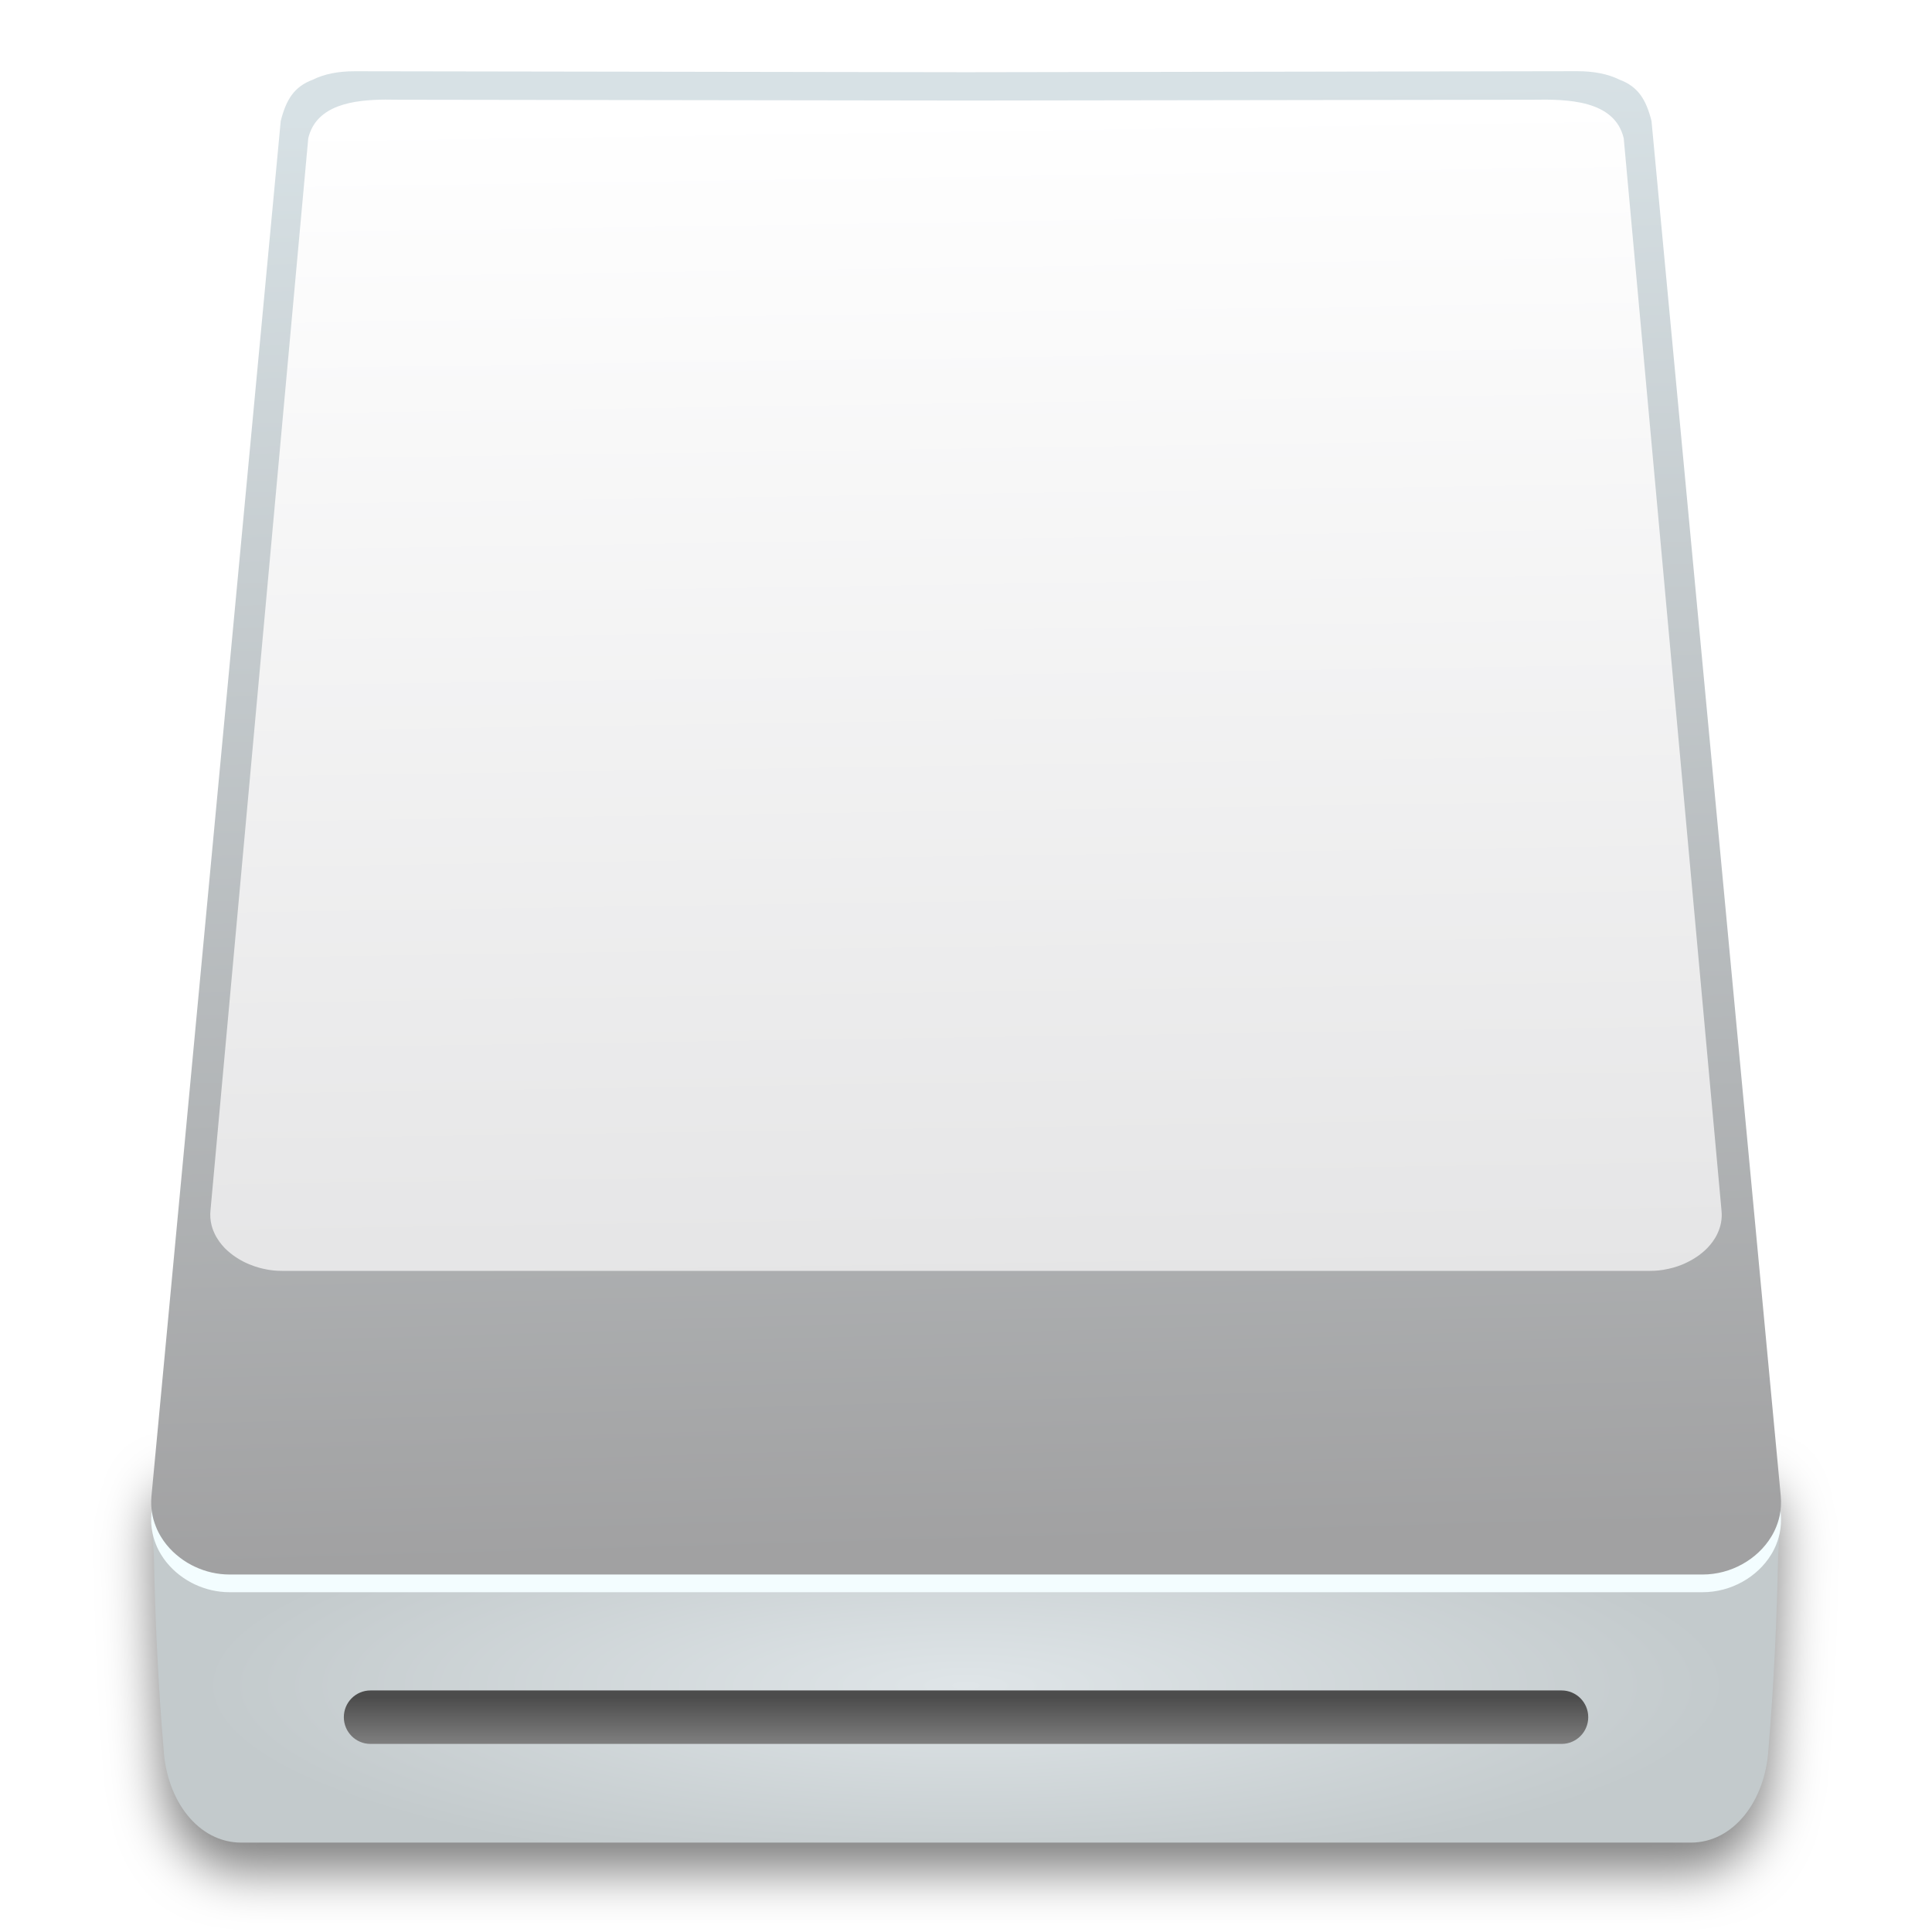
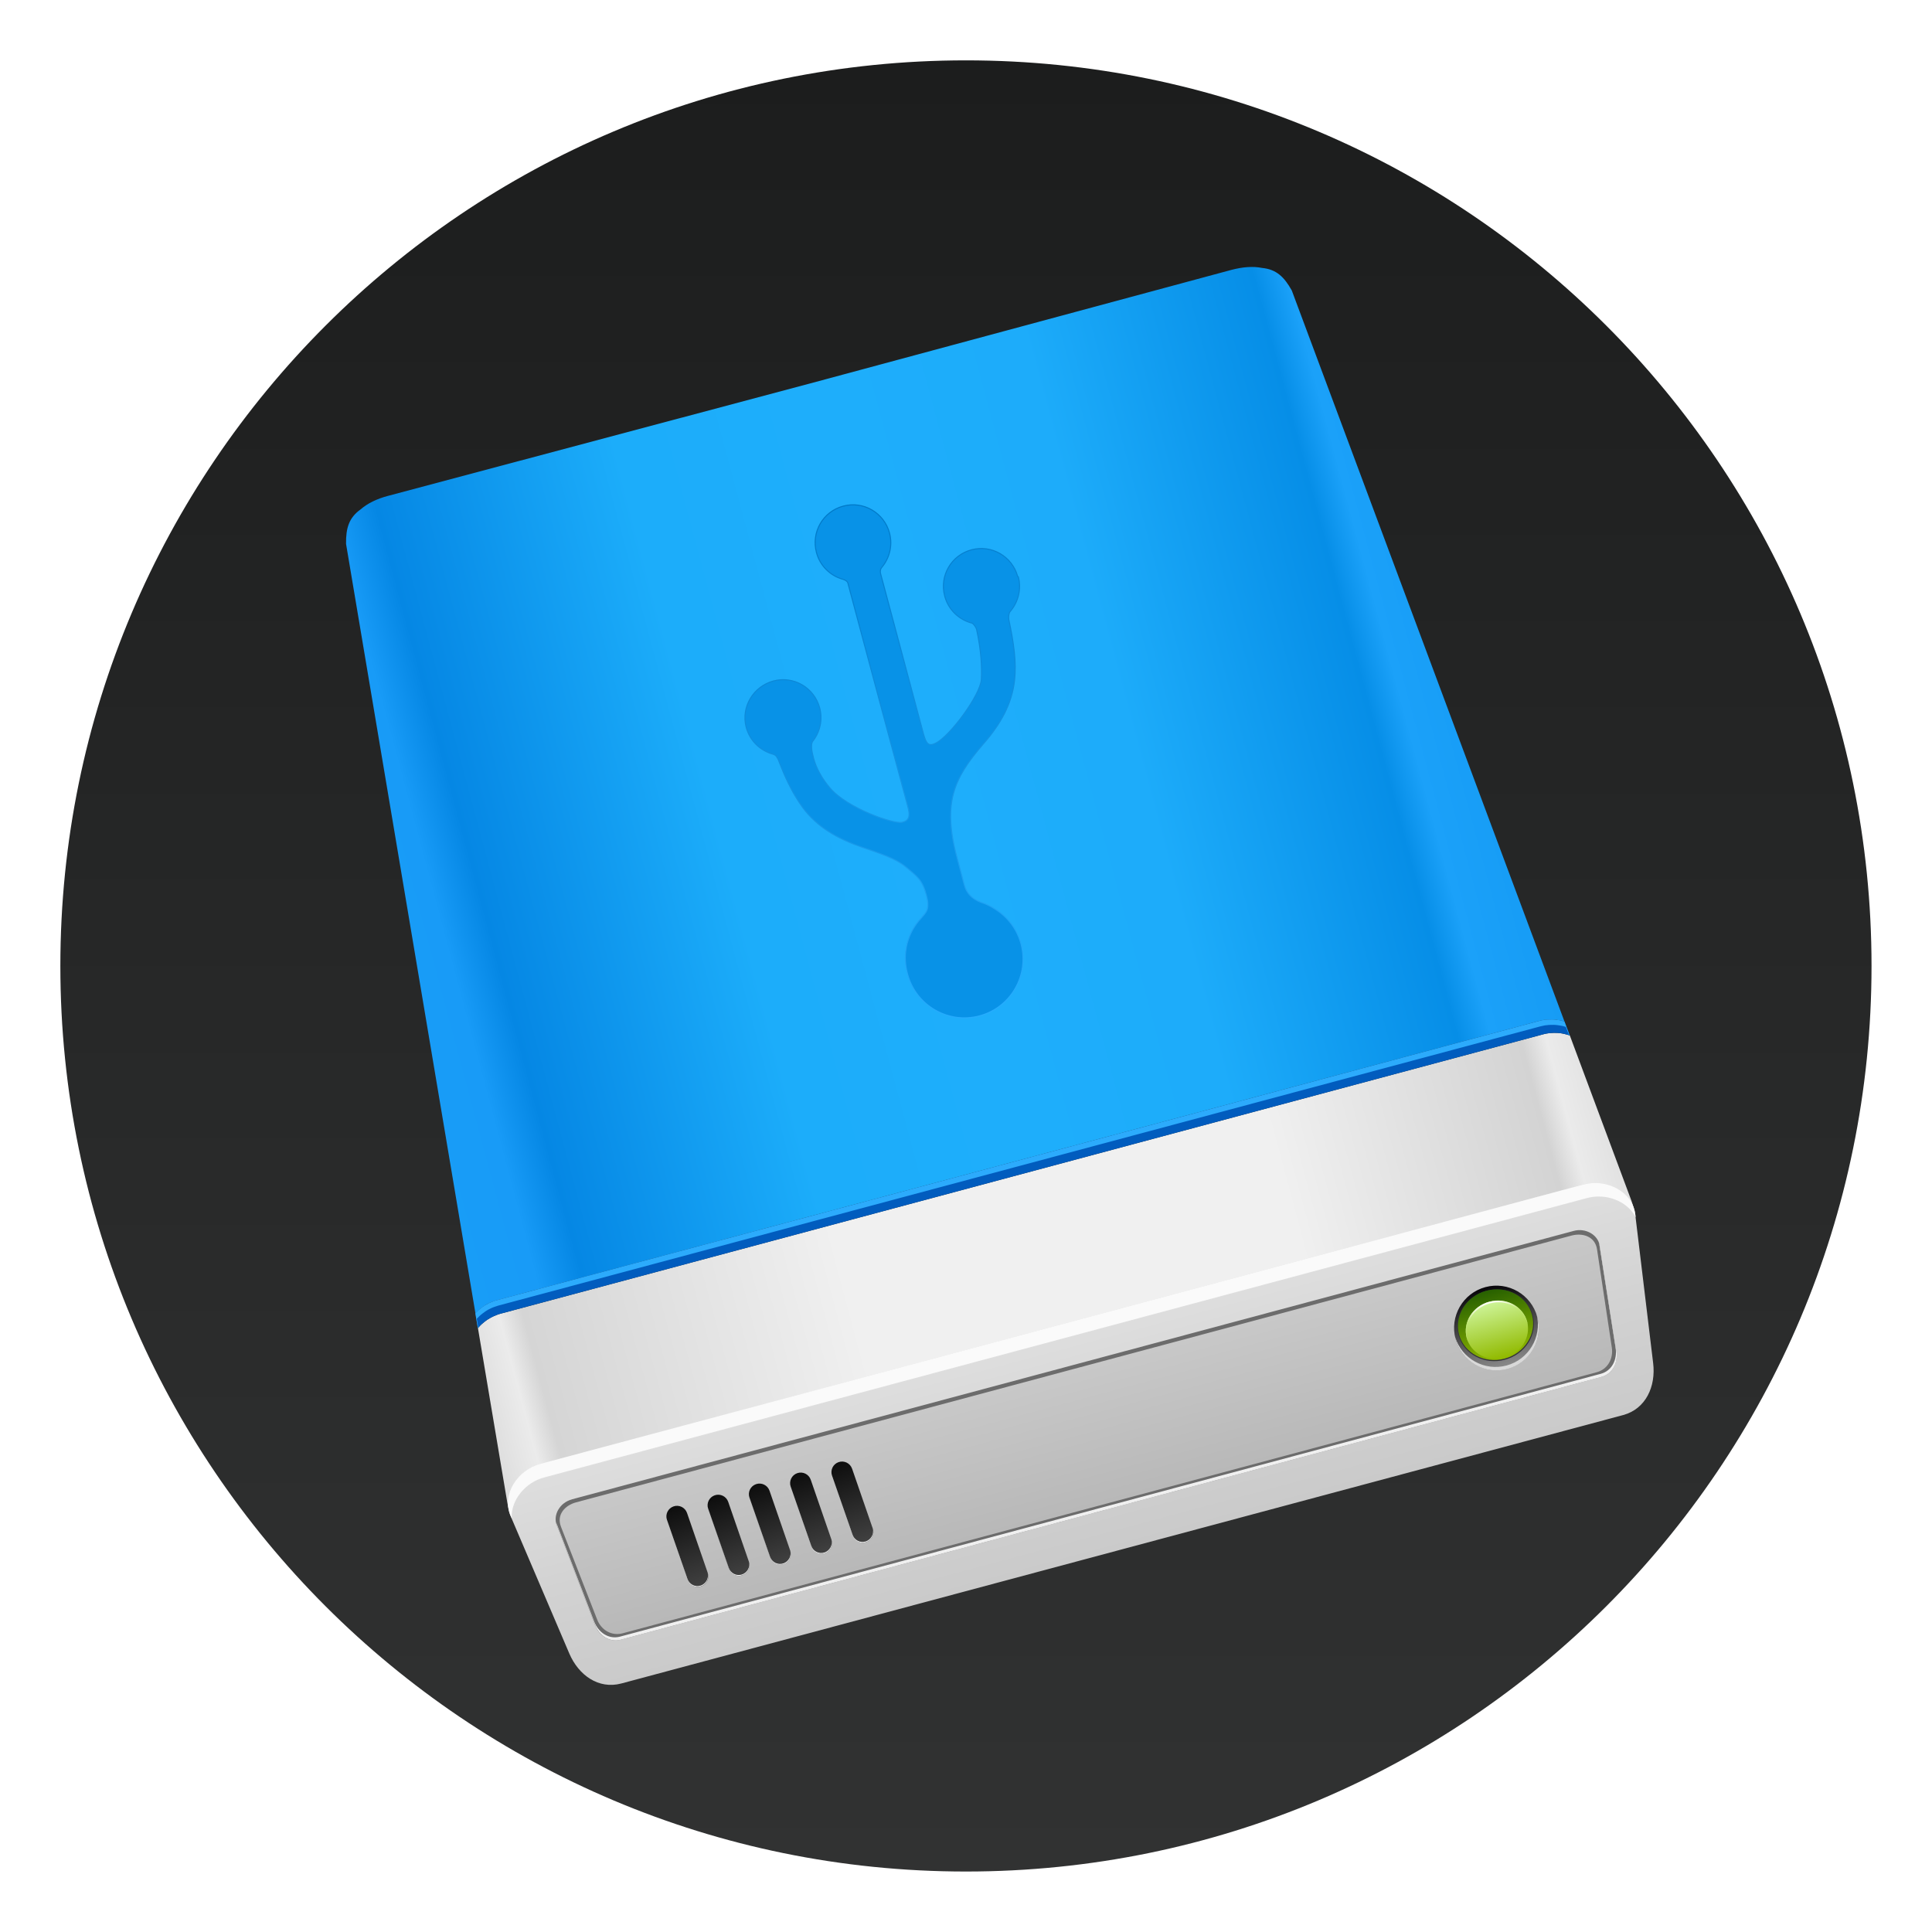
- <svg xmlns="http://www.w3.org/2000/svg" width="64" height="64" version="1.1" viewBox="0 0 16.933 16.933">
+ <svg xmlns="http://www.w3.org/2000/svg" xmlns:xlink="http://www.w3.org/1999/xlink" width="64" height="64" version="1.1" viewBox="0 0 16.933 16.933">
  <defs>
-     <radialGradient id="a" cx="502.62" cy="372.05" r="74.884" gradientTransform="matrix(.19224 0 0 .047917 -79.69 275.86)" gradientUnits="userSpaceOnUse">
-       <stop stop-color="#dfe5e8" offset="0" />
-       <stop stop-color="#c3cacc" offset="1" />
-     </radialGradient>
-     <linearGradient id="b" x1="500.55" x2="504.38" y1="216.14" y2="349.1" gradientTransform="matrix(.20398 0 0 .20398 -85.589 219.91)" gradientUnits="userSpaceOnUse">
-       <stop stop-color="#d7e1e5" offset="0" />
-       <stop stop-color="#a1a1a2" offset="1" />
+     <linearGradient id="linearGradient122580" x1="-253" x2="-198" y1="58.33" y2="58.33" gradientTransform="matrix(.17924 -.048026 .048026 .17924 46.843 -9.9779)" gradientUnits="userSpaceOnUse">
+       <stop stop-color="#ddd" offset="0" />
+       <stop stop-color="#ebebeb" offset=".035" />
+       <stop stop-color="#d5d5d5" offset=".055" />
+       <stop stop-color="#f0f0f0" offset=".331" />
+       <stop stop-color="#f0f0f0" offset=".506" />
+       <stop stop-color="#f0f0f0" offset=".715" />
+       <stop stop-color="#d3d3d3" offset=".944" />
+       <stop stop-color="#ebebeb" offset=".965" />
+       <stop stop-color="#e1e1e1" offset="1" />
    </linearGradient>
-     <linearGradient id="d" x1="63.721" x2="64.939" y1="168.65" y2="249.61" gradientTransform="matrix(.27192 0 0 .27192 -1.4468 218.36)" gradientUnits="userSpaceOnUse">
+     <linearGradient id="linearGradient158037" x1="-252.13" x2="-198.87" y1="33.15" y2="33.15" gradientTransform="matrix(.17924 -.048026 .048026 .17924 46.843 -9.9779)" gradientUnits="userSpaceOnUse">
+       <stop stop-color="#189df7" offset="0" />
+       <stop stop-color="#189bf7" offset=".06" />
+       <stop stop-color="#0587e4" offset=".1" />
+       <stop stop-color="#1cadfa" offset=".319" />
+       <stop stop-color="#1eaefb" offset=".506" />
+       <stop stop-color="#1dacfa" offset=".695" />
+       <stop stop-color="#068ee7" offset=".905" />
+       <stop stop-color="#1ba1f9" offset=".934" />
+       <stop stop-color="#169cf5" offset="1" />
+     </linearGradient>
+     <linearGradient id="linearGradient3986" x1="-59.557" x2="-59.557" y1="15.884" y2="18.79" gradientTransform="matrix(.67741 -.18151 .18151 .67741 46.843 -9.9779)" gradientUnits="userSpaceOnUse">
+       <stop stop-color="#dfdfdf" offset="0" />
+       <stop stop-color="#d2d2d2" offset=".532" />
+       <stop stop-color="#cacaca" offset="1" />
+     </linearGradient>
+     <linearGradient id="linearGradient12298" x1="-58.757" x2="-58.757" y1="16.466" y2="18.206" gradientTransform="matrix(.67741 -.18151 .17914 .66857 46.882 -9.8321)" gradientUnits="userSpaceOnUse">
+       <stop stop-color="#c8c8c8" offset="0" />
+       <stop stop-color="#b8b8b8" offset="1" />
+     </linearGradient>
+     <linearGradient id="linearGradient988" x1="-61.911" x2="-61.911" y1="14.023" y2="15.081" gradientTransform="matrix(.70131 0 0 .70131 44.777 4.572)" gradientUnits="userSpaceOnUse" xlink:href="#linearGradient24279" />
+     <linearGradient id="linearGradient24279">
+       <stop stop-color="#0d0d0d" offset="0" />
+       <stop stop-color="#414141" offset="1" />
+     </linearGradient>
+     <linearGradient id="linearGradient990" x1="-61.911" x2="-61.911" y1="14.023" y2="15.081" gradientTransform="matrix(.70131 0 0 .70131 45.15 4.5986)" gradientUnits="userSpaceOnUse" xlink:href="#linearGradient24279" />
+     <linearGradient id="linearGradient992" x1="-61.911" x2="-61.911" y1="14.023" y2="15.081" gradientTransform="matrix(.70131 0 0 .70131 45.524 4.6252)" gradientUnits="userSpaceOnUse" xlink:href="#linearGradient24279" />
+     <linearGradient id="linearGradient994" x1="-61.911" x2="-61.911" y1="14.023" y2="15.081" gradientTransform="matrix(.70131 0 0 .70131 45.897 4.6518)" gradientUnits="userSpaceOnUse" xlink:href="#linearGradient24279" />
+     <linearGradient id="linearGradient24281" x1="-61.911" x2="-61.911" y1="14.023" y2="15.081" gradientTransform="matrix(.70131 0 0 .70131 46.271 4.6784)" gradientUnits="userSpaceOnUse" xlink:href="#linearGradient24279" />
+     <linearGradient id="linearGradient45238" x1="-55.576" x2="-55.576" y1="13.942" y2="14.996" gradientTransform="matrix(.70131 0 0 .70131 48.632 4.4875)" gradientUnits="userSpaceOnUse">
+       <stop stop-color="#070509" offset="0" />
+       <stop stop-color="#8e8e8e" offset="1" />
+     </linearGradient>
+     <linearGradient id="linearGradient59949" x1="-55.566" x2="-55.566" y1="13.99" y2="14.865" gradientTransform="matrix(.70131 0 0 .70131 48.632 4.4875)" gradientUnits="userSpaceOnUse">
+       <stop stop-color="#276000" offset="0" />
+       <stop stop-color="#90b800" offset="1" />
+     </linearGradient>
+     <linearGradient id="linearGradient69044" x1="-55.566" x2="-55.566" y1="13.99" y2="14.865" gradientTransform="matrix(.58011 0 0 .58011 41.896 6.282)" gradientUnits="userSpaceOnUse">
+       <stop stop-color="#cef59a" offset="0" />
+       <stop stop-color="#91ba00" offset="1" />
+     </linearGradient>
+     <linearGradient id="linearGradient106117" x1="-55.566" x2="-55.566" y1="13.99" y2="14.223" gradientTransform="matrix(.56035 -.15015 .15015 .56035 42.094 -4.7755)" gradientUnits="userSpaceOnUse">
      <stop stop-color="#fff" offset="0" />
-       <stop stop-color="#e5e5e6" offset="1" />
+       <stop stop-color="#bee571" offset="1" />
    </linearGradient>
-     <linearGradient id="c" x1="-17.94" x2="-17.94" y1="351.1" y2="361.98" gradientTransform="matrix(.18197 0 0 .085108 19.129 264.03)" gradientUnits="userSpaceOnUse">
-       <stop stop-color="#4c4c4c" offset="0" />
-       <stop stop-color="#828282" offset="1" />
+     <linearGradient id="linearGradient199209" x1="-28.818" x2="-28.818" y1="5.055" y2="13.503" gradientTransform="matrix(.53308 -.14284 .14284 .53308 23.301 -2.7278)" gradientUnits="userSpaceOnUse">
+       <stop stop-color="#0079c7" offset="0" />
+       <stop stop-color="#27acfe" offset="1" />
    </linearGradient>
-     <filter id="e" x="-.037" y="-.158" width="1.074" height="1.315" color-interpolation-filters="sRGB">
-       <feGaussianBlur stdDeviation="0.471" />
-     </filter>
+     <linearGradient id="b-5-6" x1="9.26" x2="9.26" y1="-.262" y2="15.612" gradientTransform="translate(-.79384 .79164)" gradientUnits="userSpaceOnUse">
+       <stop stop-color="#1c1d1d" offset="0" />
+       <stop stop-color="#313232" offset="1" />
+     </linearGradient>
  </defs>
-   <g transform="translate(0 -280.07)">
-     <g transform="matrix(.46679 0 0 .46867 .56244 157.2)" stroke-width="2.138">
-       <path d="m2.149 289.98c-0.534 0.092-0.521 0.959-0.464 1.824 0.021 1.123 0.081 2.426 0.181 3.595 0.055 0.971 0.651 1.757 1.46 1.757h27.214c0.809 0 1.405-0.786 1.46-1.757 0.1-1.169 0.16-2.472 0.181-3.595 0.058-0.866 0.07-1.732-0.464-1.824h-27.426z" filter="url(#e)" opacity=".5" />
-       <path d="m2.149 289.45c-0.534 0.092-0.521 0.959-0.464 1.824 0.021 1.123 0.081 2.426 0.181 3.595 0.055 0.971 0.651 1.757 1.46 1.757h27.214c0.809 0 1.405-0.786 1.46-1.757 0.1-1.169 0.16-2.472 0.181-3.595 0.058-0.866 0.07-1.732-0.464-1.824h-27.426z" fill="url(#a)" />
-       <path d="m5.458 263.83c-0.308-5.3e-4 -0.574 0.05-0.79 0.158-0.352 0.13-0.501 0.375-0.602 0.773l-2.427 25.716c-0.012 0.126-0.004 0.249 0.021 0.366 0.01 0.047 0.022 0.093 0.038 0.138 0.008 0.022 0.016 0.045 0.025 0.067 0.026 0.066 0.058 0.129 0.095 0.189 0.061 0.101 0.136 0.193 0.222 0.276 0.017 0.017 0.035 0.033 0.053 0.049 0.09 0.079 0.19 0.147 0.298 0.204 0.022 0.011 0.043 0.022 0.065 0.032 0.199 0.093 0.421 0.145 0.649 0.145h27.659c0.533 0 1.03-0.283 1.288-0.706 0.037-0.06 0.069-0.124 0.095-0.189 0.009-0.022 0.017-0.044 0.025-0.067 0.015-0.045 0.028-0.091 0.038-0.138 0.025-0.117 0.032-0.239 0.021-0.366l-2.427-25.716c-0.101-0.398-0.25-0.643-0.602-0.773-0.216-0.107-0.482-0.158-0.79-0.158l-11.475 0.019z" fill="#f3fdff" />
-       <path d="m5.458 263.5c-0.308-5.4e-4 -0.574 0.05-0.79 0.158-0.352 0.13-0.501 0.375-0.602 0.773l-2.427 25.716c-0.012 0.126-0.004 0.249 0.021 0.366 0.01 0.047 0.022 0.093 0.038 0.138 0.008 0.022 0.016 0.045 0.025 0.067 0.026 0.066 0.058 0.129 0.095 0.189 0.061 0.101 0.136 0.193 0.222 0.276 0.017 0.017 0.035 0.033 0.053 0.048 0.09 0.079 0.19 0.148 0.298 0.204 0.022 0.011 0.043 0.022 0.065 0.032 0.199 0.093 0.421 0.145 0.649 0.145h27.659c0.533 0 1.03-0.283 1.288-0.706 0.037-0.06 0.069-0.124 0.095-0.189 0.009-0.022 0.017-0.044 0.025-0.067 0.015-0.045 0.028-0.091 0.038-0.138 0.025-0.117 0.032-0.239 0.021-0.366l-2.427-25.716c-0.101-0.398-0.25-0.643-0.602-0.773-0.216-0.107-0.482-0.158-0.79-0.158l-11.475 0.019z" fill="url(#b)" />
-       <path d="m6.041 264.03c-0.601 4e-3 -1.306 0.092-1.458 0.722l-1.835 20.042c-0.011 0.098-0.004 0.194 0.019 0.285 0.009 0.036 0.021 0.072 0.035 0.107 0.007 0.018 0.015 0.035 0.023 0.052 0.024 0.051 0.054 0.1 0.088 0.148 0.015 0.02 0.03 0.04 0.046 0.059 0.005 6e-3 0.01 0.011 0.015 0.017 0.012 0.013 0.023 0.026 0.035 0.039 0.007 7e-3 0.014 0.013 0.02 0.02 0.012 0.012 0.023 0.023 0.036 0.034 0.006 6e-3 0.013 0.011 0.02 0.017 0.011 9e-3 0.021 0.019 0.033 0.028 0.003 2e-3 0.006 4e-3 0.009 7e-3 0.004 3e-3 0.008 6e-3 0.012 9e-3 0.009 7e-3 0.019 0.015 0.028 0.022 0.005 4e-3 0.01 7e-3 0.015 0.011 0.01 7e-3 0.02 0.014 0.031 0.021 0.012 8e-3 0.023 0.016 0.035 0.023 0.011 7e-3 0.022 0.014 0.034 0.021 0.012 7e-3 0.024 0.014 0.036 0.021 0.012 6e-3 0.023 0.013 0.035 0.019 0.012 6e-3 0.025 0.013 0.038 0.019 0.012 6e-3 0.024 0.012 0.037 0.017 0.005 2e-3 0.01 5e-3 0.015 7e-3 0.014 6e-3 0.028 0.012 0.043 0.018 0.003 1e-3 0.006 2e-3 0.009 3e-3 0.003 1e-3 0.006 3e-3 0.009 4e-3 0.023 9e-3 0.047 0.018 0.07 0.026h1.006e-4c0.026 8e-3 0.052 0.017 0.078 0.024 0.009 2e-3 0.017 4e-3 0.026 7e-3 0.019 5e-3 0.037 9e-3 0.056 0.014 0.01 2e-3 0.019 4e-3 0.029 6e-3 0.018 4e-3 0.036 7e-3 0.055 0.011 0.009 2e-3 0.019 3e-3 0.028 5e-3 0.02 3e-3 0.04 6e-3 0.06 8e-3 0.009 1e-3 0.017 2e-3 0.026 3e-3 0.022 2e-3 0.043 4e-3 0.065 5e-3 0.007 5.4e-4 0.014 1e-3 0.021 1e-3 0.029 2e-3 0.058 2e-3 0.088 2e-3h25.653c0.029 0 0.059-1e-3 0.088-2e-3 0.007-5.4e-4 0.014-1e-3 0.021-1e-3 0.022-1e-3 0.043-3e-3 0.065-5e-3 0.009-8.1e-4 0.017-2e-3 0.026-3e-3 0.02-2e-3 0.04-5e-3 0.06-8e-3 0.009-1e-3 0.019-3e-3 0.028-5e-3 0.018-3e-3 0.037-6e-3 0.055-0.011 0.01-2e-3 0.019-4e-3 0.029-6e-3 0.019-4e-3 0.038-9e-3 0.057-0.014 8e-3 -2e-3 0.016-4e-3 0.024-6e-3 0.027-7e-3 0.053-0.016 0.079-0.024h1.04e-4c0.024-8e-3 0.047-0.017 0.07-0.026 0.003-1e-3 0.006-2e-3 0.009-3e-3 0.004-2e-3 8e-3 -3e-3 0.012-5e-3 0.013-5e-3 0.027-0.011 0.04-0.017 0.005-2e-3 0.01-5e-3 0.015-7e-3 0.013-5e-3 0.025-0.012 0.037-0.018 0.012-6e-3 0.024-0.012 0.036-0.018 0.012-6e-3 0.024-0.013 0.036-0.019 0.013-7e-3 0.025-0.014 0.037-0.021 0.011-6e-3 0.022-0.013 0.032-0.02 0.012-7e-3 0.024-0.015 0.036-0.023 0.01-7e-3 0.021-0.014 0.031-0.021 5e-3 -3e-3 0.01-7e-3 0.015-0.011 0.01-7e-3 0.019-0.015 0.028-0.022 0.004-3e-3 0.008-6e-3 0.012-9e-3 0.003-2e-3 0.006-4e-3 0.009-7e-3 0.011-9e-3 0.022-0.019 0.033-0.028 0.007-6e-3 0.013-0.011 0.02-0.017 0.012-0.011 0.024-0.023 0.036-0.034 0.007-6e-3 0.014-0.013 0.02-0.02 0.016-0.016 0.031-0.033 0.045-0.05 0.001-2e-3 0.003-3e-3 0.005-5e-3 8.3e-5 -1.1e-4 1.29e-4 -2.1e-4 2.06e-4 -5.5e-4 0.017-0.02 0.032-0.04 0.047-0.06 0.034-0.047 0.064-0.096 0.088-0.148 0.008-0.017 0.016-0.034 0.023-0.052 0.014-0.035 0.026-0.071 0.035-0.107 0.017-0.068 0.026-0.139 0.024-0.212-5.36e-4 -0.024-0.002-0.049-0.005-0.073l-1.835-20.043c-0.173-0.72-1.07-0.731-1.707-0.72l-10.643 0.015-10.643-0.015c-0.08-1e-3 -0.163-2e-3 -0.249-2e-3z" fill="url(#d)" />
-       <rect x="5.251" y="293.78" width="23.365" height="1" ry=".5" fill="url(#c)" />
+   <circle cx="8.466" cy="8.466" r="7.937" fill="url(#b-5-6)" image-rendering="optimizeSpeed" stroke-width=".963" style="paint-order:stroke markers fill" />
+   <g stroke-width=".714">
+     <path d="m13.759 9.076c-0.006-0.002-0.011-0.004-0.017-0.006-0.01-0.003-0.02-0.005-0.03-0.008-0.01-0.002-0.02-0.004-0.031-0.006-0.01-0.001-0.021-0.003-0.031-0.003-0.011-6.96e-4 -0.021-6.64e-4 -0.032-5.251e-4s-0.021 7.211e-4 -0.032 0.002c-0.011 9.686e-4 -0.021 0.002-0.031 0.004-0.01 0.002-0.021 0.004-0.031 0.007l-9.136 2.448c-0.01 0.003-0.021 0.006-0.031 0.01-0.01 0.004-0.02 0.008-0.029 0.012-0.01 0.004-0.019 0.009-0.028 0.014-0.009 0.005-0.018 0.01-0.027 0.016-0.009 0.006-0.018 0.012-0.026 0.019-0.008 0.006-0.016 0.013-0.024 0.02-0.008 7e-3 -0.015 0.014-0.022 0.022-0.004 0.004-0.008 9e-3 -0.012 0.014l0.257 1.528c0.007 0.042 0.02 0.081 0.038 0.117 0.007 0.014 0.015 0.028 0.024 0.041 0.004 0.007 0.009 0.013 0.014 0.02 0.014 0.019 0.03 0.037 0.047 0.053 0.028 0.027 0.061 0.051 0.095 0.07 0.007 0.004 0.014 0.008 0.021 0.011 0.036 0.018 0.074 0.031 0.114 0.04 0.008 0.002 0.016 0.003 0.024 0.005 0.072 0.013 0.148 0.011 0.222-0.009l8.911-2.388c0.172-0.046 0.307-0.18 0.353-0.339 0.007-0.023 0.012-0.046 0.014-0.07 9.12e-4 -0.008 0.002-0.016 0.002-0.024 9.39e-4 -0.016 8.33e-4 -0.032-1.4e-5 -0.048-0.002-0.04-0.01-0.08-0.025-0.12z" fill="url(#linearGradient122580)" />
+     <path d="m13.712 8.953c-0.011-0.003-0.022-0.006-0.033-0.009-0.012-0.003-0.024-0.005-0.037-0.006-0.012-0.002-0.025-0.003-0.038-0.003-0.013-3.405e-4 -0.025-1.273e-4 -0.038 6.828e-4 -0.013 8.127e-4 -0.026 0.002-0.038 0.004-0.013 0.002-0.025 0.005-0.037 0.008l-9.136 2.448c-0.012 0.003-0.024 0.007-0.036 0.012-0.012 0.004-0.024 0.01-0.035 0.015-0.011 0.006-0.022 0.012-0.033 0.018-0.011 0.007-0.021 0.014-0.031 0.022-0.01 0.008-0.02 0.015-0.029 0.024-0.008 0.008-0.016 0.016-0.024 0.024l0.022 0.13c0.004-0.005 0.008-0.009 0.012-0.014 0.007-0.008 0.015-0.015 0.022-0.022 0.008-7e-3 0.016-0.014 0.024-0.02 0.008-0.006 0.017-0.013 0.026-0.019 0.009-0.006 0.018-0.011 0.027-0.016 0.009-0.005 0.019-0.01 0.028-0.014 0.01-0.004 0.019-0.008 0.029-0.012 0.01-0.004 0.02-7e-3 0.031-0.01l9.136-2.448c0.01-0.003 0.021-0.005 0.031-0.007 0.01-0.002 0.021-0.003 0.031-0.004 0.011-9.686e-4 0.021-0.002 0.032-0.002 0.011-1.389e-4 0.021-1.786e-4 0.032 5.251e-4 0.011 6.96e-4 0.021 0.002 0.031 0.003 0.01 0.001 0.021 0.003 0.031 0.006 0.01 0.002 0.02 0.005 0.03 0.008 0.006 0.002 0.011 0.004 0.017 0.006z" fill="#015cbe" />
+     <path d="m3.401 4.346c-0.099 0.026-0.18 0.066-0.241 0.119-0.102 0.073-0.129 0.164-0.127 0.302l1.134 6.744c0.008-0.008 0.016-0.016 0.024-0.024 0.009-0.009 0.019-0.016 0.029-0.024 0.01-0.008 0.021-0.015 0.031-0.022 0.011-0.007 0.022-0.013 0.033-0.018 0.011-0.006 0.023-0.011 0.035-0.015 0.012-0.004 0.024-0.008 0.036-0.012l9.136-2.448c0.012-0.003 0.025-0.006 0.037-0.008 0.013-0.002 0.026-0.003 0.038-0.004 0.013-8.127e-4 0.025-0.001 0.038-6.829e-4 0.013 3.405e-4 0.025 0.001 0.038 0.003 0.012 0.002 0.025 0.004 0.037 0.006 0.011 0.002 0.022 0.006 0.033 0.009l-2.39-6.407c-0.067-0.12-0.136-0.186-0.261-0.198-0.079-0.016-0.169-0.009-0.268 0.017l-3.695 0.996z" fill="url(#linearGradient158037)" />
+   </g>
+   <g stroke-linecap="round" stroke-linejoin="round">
+     <path d="m4.737 12.831 9.14-2.449c0.199-0.053 0.43 0.058 0.455 0.262l0.157 1.303c0.025 0.204-0.064 0.401-0.262 0.455l-8.782 2.353c-0.199 0.053-0.374-0.073-0.455-0.262l-0.515-1.206c-0.081-0.189 0.064-0.401 0.262-0.455z" color="#000000" fill="url(#linearGradient3986)" stroke-width=".037" style="-inkscape-stroke:none" />
+     <path d="m5.012 13.141 8.782-2.353c0.099-0.027 0.211 0.03 0.227 0.131l0.145 0.922c0.016 0.102-0.032 0.201-0.131 0.227l-8.594 2.303c-0.099 0.027-0.191-0.035-0.227-0.131l-0.334-0.871c-0.037-0.096 0.032-0.201 0.131-0.227z" color="#000000" fill="#6c6c6c" stroke-width=".029" style="-inkscape-stroke:none" />
+     <path d="m4.737 12.83c-0.199 0.053-0.343 0.265-0.262 0.455l0.01 0.023c-0.009-0.16 0.119-0.315 0.284-0.359l9.141-2.449c0.166-0.044 0.353 0.026 0.426 0.169l-0.003-0.025c-0.025-0.204-0.256-0.316-0.455-0.262z" color="#000000" fill="#fafafa" stroke-width=".037" style="-inkscape-stroke:none" />
+     <path d="m5.05 13.167 8.724-2.338c0.099-0.026 0.206 0.009 0.223 0.12l0.13 0.863c0.014 0.095-0.035 0.189-0.133 0.215l-8.537 2.288c-0.099 0.026-0.188-0.03-0.223-0.12l-0.317-0.813c-0.042-0.107 0.035-0.189 0.133-0.215z" color="#000000" fill="url(#linearGradient12298)" stroke-width=".028" style="-inkscape-stroke:none" />
+     <path d="m4.874 13.342c0.002 9e-3 0.004 0.018 0.007 0.027l0.334 0.871c0.037 0.096 0.128 0.158 0.227 0.131l8.594-2.303c0.099-0.027 0.147-0.126 0.131-0.227l-0.145-0.922c-0.002-0.009-0.004-0.018-0.007-0.027l0.145 0.922c0.016 0.102-0.032 0.201-0.131 0.227l-8.594 2.303c-0.099 0.027-0.19-0.035-0.227-0.131z" color="#000000" fill="#f0f0f0" stroke-width=".029" style="-inkscape-stroke:none" />
+     <g stroke-width=".037">
+       <rect transform="rotate(-19.072)" x="1.172" y="14.407" width=".186" height=".742" ry=".093" fill="url(#linearGradient988)" />
+       <path d="m5.842 13.313c6.219e-4 0.002 0.001 5e-3 0.002 0.007l0.182 0.526c0.017 0.049 0.069 0.074 0.118 0.057 0.048-0.016 0.073-0.067 0.059-0.115 0.01 0.045-0.015 0.092-0.06 0.108-0.049 0.017-0.101-0.009-0.118-0.058z" fill="#f0f0f0" />
+       <rect transform="rotate(-19.072)" x="1.545" y="14.433" width=".186" height=".742" ry=".093" fill="url(#linearGradient990)" />
+       <path d="m6.204 13.216c6.22e-4 0.002 0.001 5e-3 0.002 0.007l0.182 0.526c0.017 0.049 0.069 0.074 0.118 0.057 0.048-0.016 0.073-0.067 0.059-0.115 0.01 0.045-0.015 0.092-0.06 0.108-0.049 0.017-0.101-0.009-0.118-0.058z" fill="#f0f0f0" />
+       <rect transform="rotate(-19.072)" x="1.919" y="14.459" width=".186" height=".742" ry=".093" fill="url(#linearGradient992)" />
+       <path d="m6.566 13.119c6.221e-4 0.002 0.001 5e-3 0.002 0.007l0.182 0.526c0.017 0.049 0.069 0.074 0.118 0.057 0.048-0.016 0.073-0.067 0.059-0.115 0.01 0.045-0.015 0.092-0.06 0.108-0.049 0.017-0.101-0.009-0.118-0.058z" fill="#f0f0f0" />
+       <rect transform="rotate(-19.072)" x="2.292" y="14.486" width=".186" height=".742" ry=".093" fill="url(#linearGradient994)" />
+       <path d="m6.927 13.023c6.221e-4 0.002 0.001 5e-3 0.002 0.007l0.182 0.526c0.017 0.049 0.069 0.074 0.118 0.057 0.048-0.016 0.073-0.067 0.059-0.115 0.01 0.045-0.015 0.092-0.06 0.108-0.049 0.017-0.101-0.009-0.118-0.058z" fill="#f0f0f0" />
+       <rect transform="rotate(-19.072)" x="2.666" y="14.513" width=".186" height=".742" ry=".093" fill="url(#linearGradient24281)" />
+       <path d="m7.289 12.926c6.219e-4 0.002 0.001 5e-3 0.002 0.007l0.182 0.526c0.017 0.049 0.069 0.074 0.118 0.057 0.048-0.016 0.073-0.067 0.059-0.115 0.01 0.045-0.015 0.092-0.06 0.108-0.049 0.017-0.101-0.009-0.118-0.058z" fill="#f0f0f0" />
    </g>
+     <circle transform="rotate(-15)" cx="9.656" cy="14.637" r=".371" fill="url(#linearGradient45238)" stroke-width=".042" />
+     <path d="m13.469 11.525a0.371 0.371 45 0 1-0.265 0.443 0.371 0.371 45 0 1-0.45-0.248 0.371 0.371 45 0 0 0.003 0.016 0.371 0.371 45 0 0 0.455 0.262 0.371 0.371 45 0 0 0.262-0.455 0.371 0.371 45 0 0-0.005-0.018z" fill="#d9d9d9" stroke-width=".042" />
+     <ellipse transform="rotate(-15)" cx="9.656" cy="14.612" rx=".337" ry=".313" fill="#33323a" stroke-width=".037" />
+     <ellipse transform="rotate(-15)" cx="9.656" cy="14.607" rx=".331" ry=".308" fill="url(#linearGradient59949)" stroke-width=".036" />
+     <ellipse transform="rotate(-15)" cx="9.656" cy="14.653" rx=".274" ry=".255" fill="url(#linearGradient69044)" stroke-width=".03" />
+     <path d="m13.054 11.409a0.255 0.274 75 0 0-0.199 0.317 0.255 0.274 75 0 0 0.018 0.046 0.252 0.272 75 0 1-0.012-0.034 0.252 0.272 75 0 1 0.197-0.314 0.252 0.272 75 0 1 0.328 0.174 0.252 0.272 75 0 1 0.006 0.033 0.255 0.274 75 0 0-0.007-0.046 0.255 0.274 75 0 0-0.331-0.175z" fill="url(#linearGradient106117)" stroke-width=".03" />
  </g>
+   <path d="m4.354 11.396c-0.012 0.003-0.024 0.007-0.036 0.012-0.012 0.004-0.024 0.01-0.035 0.015-0.011 0.006-0.022 0.012-0.033 0.018-0.011 0.007-0.021 0.014-0.031 0.022-0.01 0.008-0.02 0.015-0.029 0.024-0.008 0.008-0.016 0.016-0.024 0.024l0.022 0.13c0.001-0.002 0.003-0.003 0.004-0.004l-0.013-0.079c0.008-0.008 0.016-0.016 0.024-0.024 0.009-0.009 0.019-0.016 0.029-0.024 0.01-0.008 0.021-0.015 0.031-0.022 0.011-0.007 0.022-0.013 0.033-0.018 0.011-0.006 0.023-0.011 0.035-0.015 0.012-0.004 0.024-0.008 0.036-0.012l9.136-2.448c0.012-0.003 0.025-0.006 0.037-0.008 0.013-0.002 0.026-0.003 0.038-0.004 0.013-8.127e-4 0.025-0.001 0.038-6.829e-4 0.013 3.405e-4 0.025 0.001 0.038 0.003 0.012 0.002 0.025 0.004 0.037 0.006 0.011 0.002 0.022 0.006 0.033 0.009l0.028 0.074c0.002 6.225e-4 0.004 0.001 0.006 0.002l-0.046-0.123c-0.011-0.003-0.022-0.006-0.033-0.009-0.012-0.003-0.024-0.005-0.037-0.006-0.012-0.002-0.025-0.003-0.038-0.003-0.013-3.405e-4 -0.025-1.273e-4 -0.038 6.828e-4 -0.013 8.127e-4 -0.026 0.002-0.038 0.004-0.013 0.002-0.025 0.005-0.037 0.008z" fill="#2cabfc" stroke-width=".714" />
+   <path d="m8.92 5.054c-0.048-0.178-0.23-0.283-0.406-0.235-0.177 0.047-0.282 0.229-0.234 0.406 0.032 0.121 0.128 0.209 0.241 0.237 0.017 0.011 0.034 0.039 0.038 0.054l0.001 4e-3c0.039 0.178 0.047 0.328 0.041 0.435-0.009 0.137-0.275 0.497-0.401 0.559-0.055 0.027-0.08 0.015-0.106-0.081l-0.375-1.401c-0.004-0.015-0.007-0.035 0.006-0.055 0.07-0.081 0.101-0.194 0.071-0.306-0.048-0.178-0.23-0.283-0.406-0.235-0.177 0.047-0.282 0.229-0.234 0.407 0.03 0.113 0.115 0.197 0.218 0.23l0.001 7.425e-4c0.001 7.424e-4 0.002 4.888e-4 0.005 8.893e-4 0.002 4.888e-4 0.005 8.893e-4 0.007 0.002 0.027 0.009 0.041 0.021 0.044 0.033l0.525 1.958c0.019 0.07 0.022 0.126-0.052 0.14-0.074 0.015-0.479-0.123-0.631-0.303-0.07-0.083-0.118-0.169-0.143-0.261l-0.001-0.005c-0.008-0.031-0.03-0.113-0.004-0.144 0.062-0.08 0.087-0.186 0.059-0.291-0.048-0.178-0.23-0.283-0.406-0.235s-0.285 0.228-0.238 0.406c0.032 0.119 0.124 0.205 0.234 0.235 0.028 0.009 0.038 0.021 0.066 0.096 0.029 0.075 0.096 0.237 0.197 0.374 0.123 0.166 0.296 0.269 0.517 0.345 0.161 0.056 0.297 0.098 0.391 0.178 0.094 0.08 0.138 0.107 0.174 0.242 0.034 0.128-0.002 0.15-0.045 0.202-0.117 0.124-0.17 0.304-0.122 0.482l0.003 0.011c0.074 0.274 0.356 0.437 0.63 0.364s0.437-0.356 0.364-0.63c-0.036-0.133-0.12-0.239-0.228-0.306-0.037-0.024-0.076-0.044-0.118-0.057-0.089-0.032-0.133-0.087-0.151-0.153l-0.064-0.24c-0.067-0.25-0.069-0.421-0.032-0.561 0.039-0.146 0.122-0.274 0.262-0.436 0.154-0.176 0.25-0.351 0.274-0.557 0.018-0.159-0.007-0.33-0.05-0.531-0.004-0.018-0.002-0.062 0.015-0.077 0.067-0.08 0.097-0.192 0.068-0.301z" fill="#0892e7" stroke="url(#linearGradient199209)" stroke-width=".009" />
</svg>
